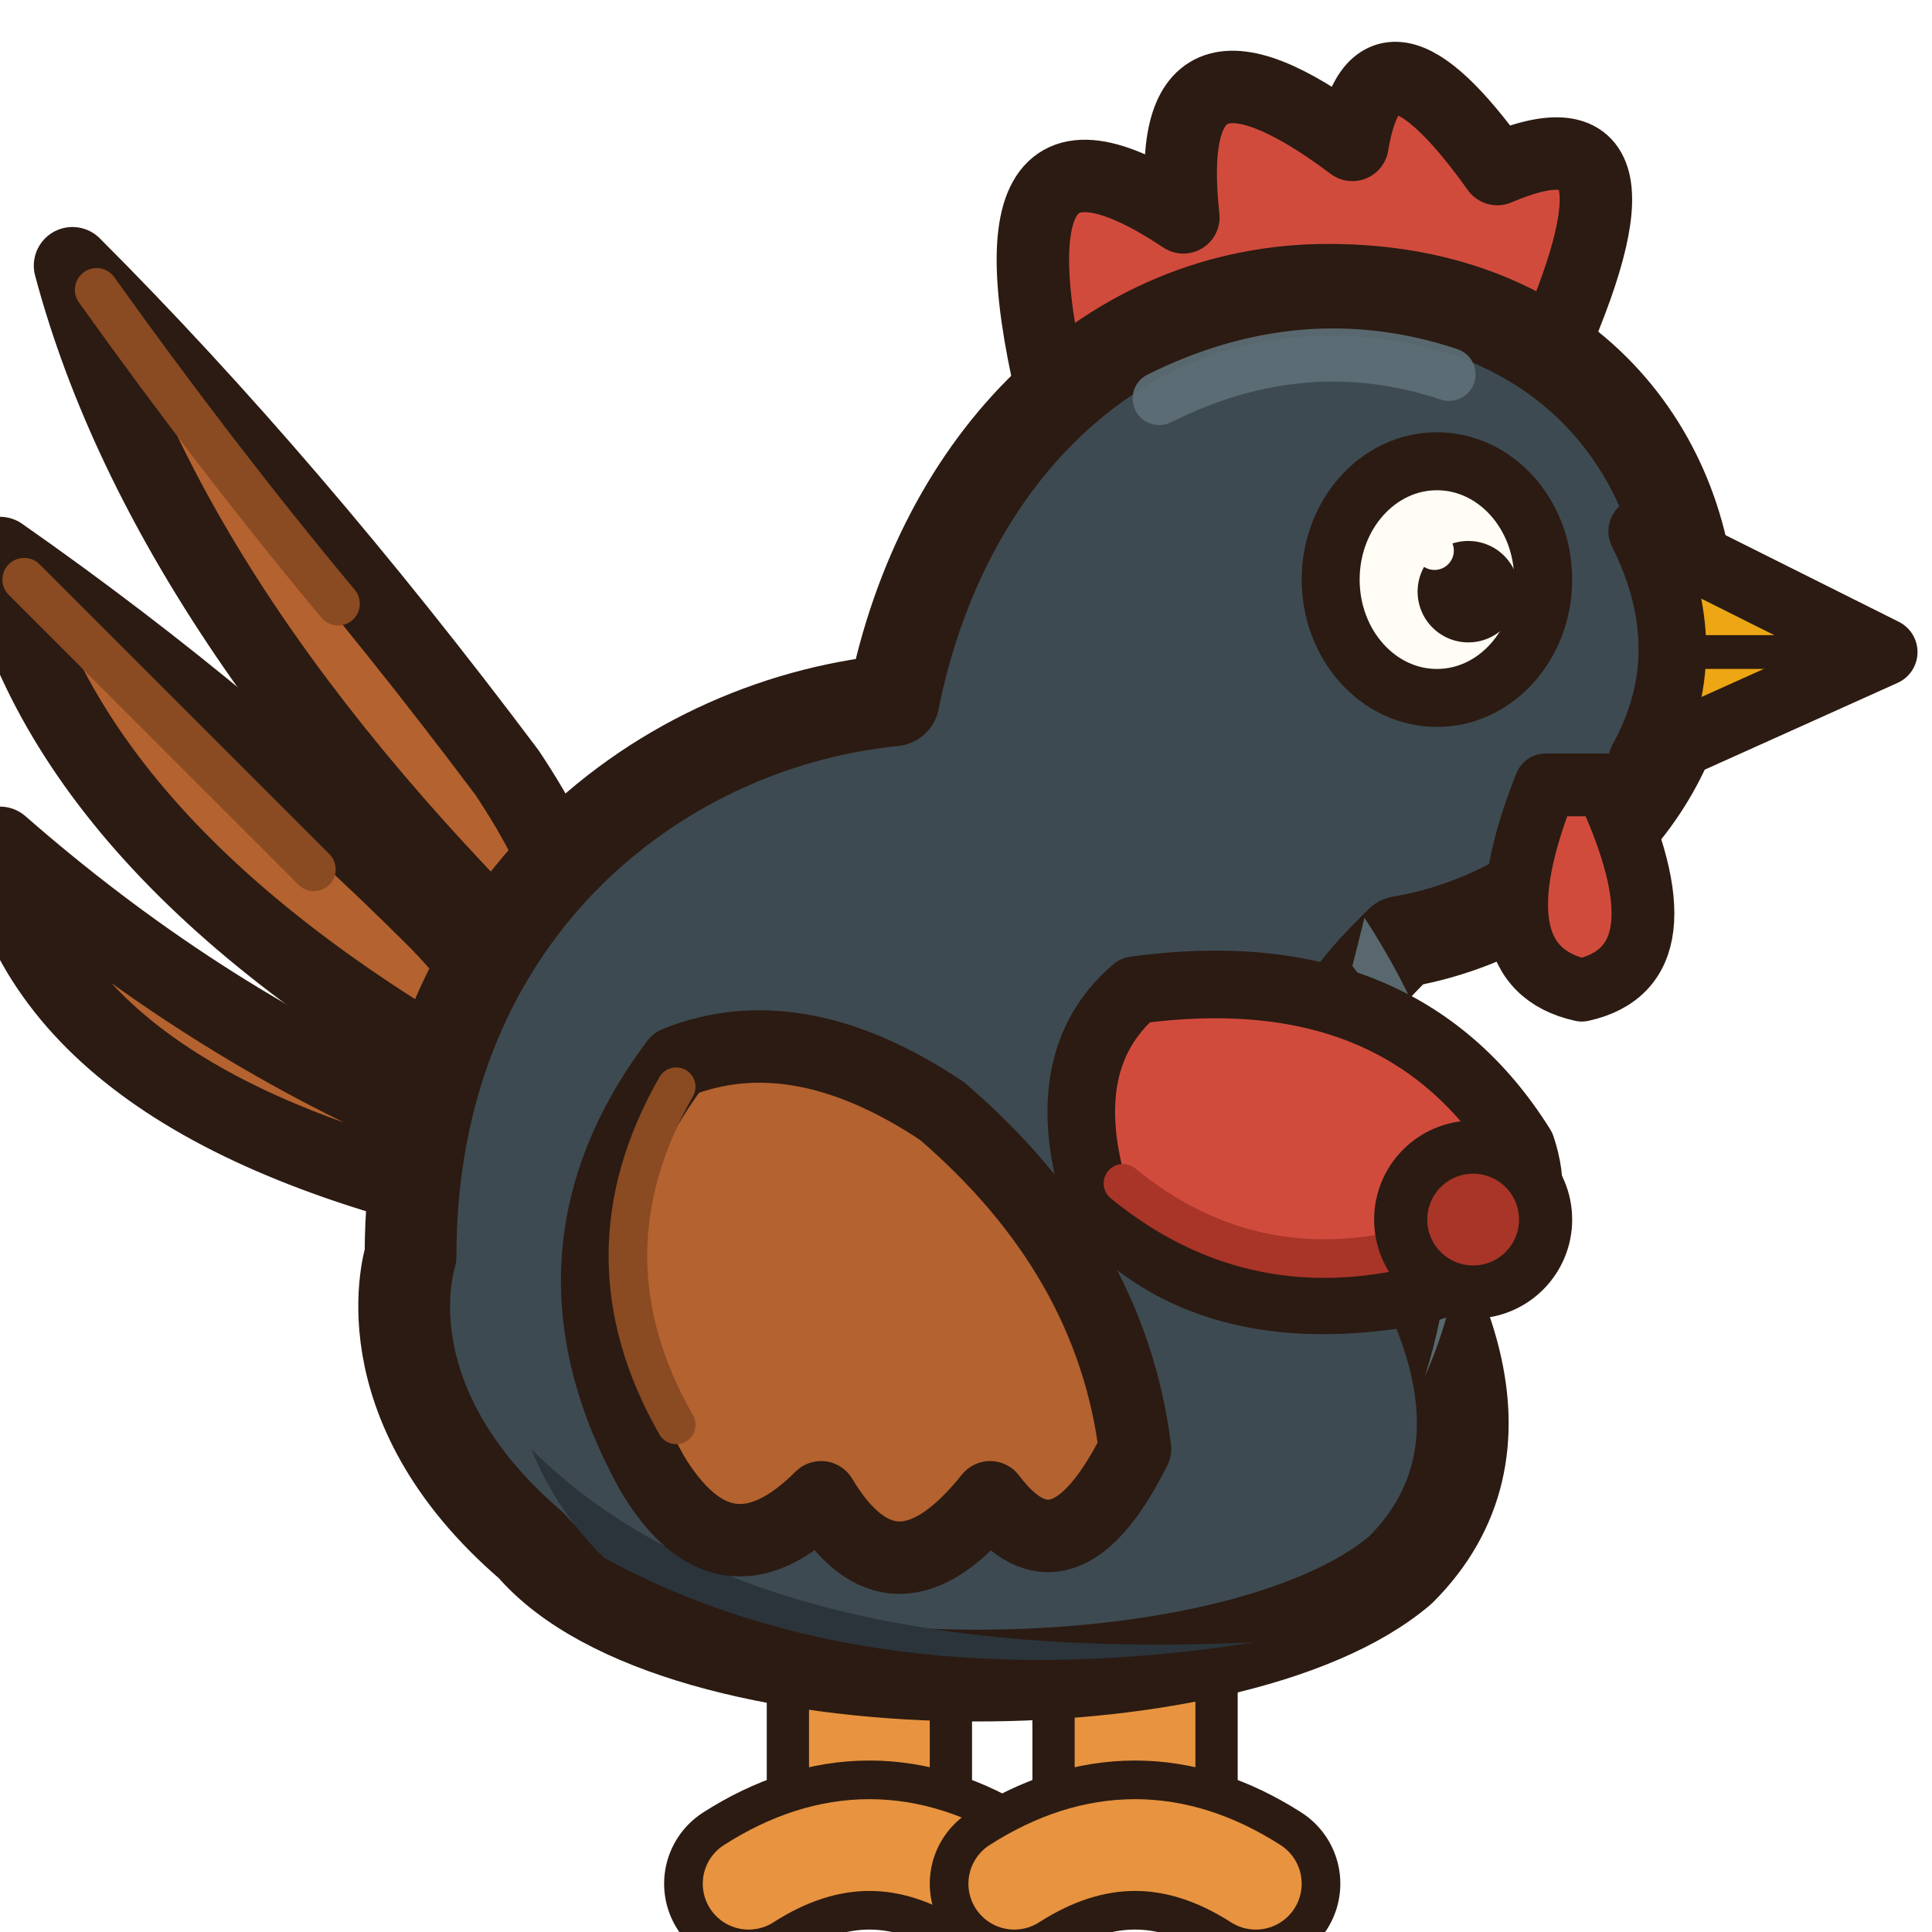
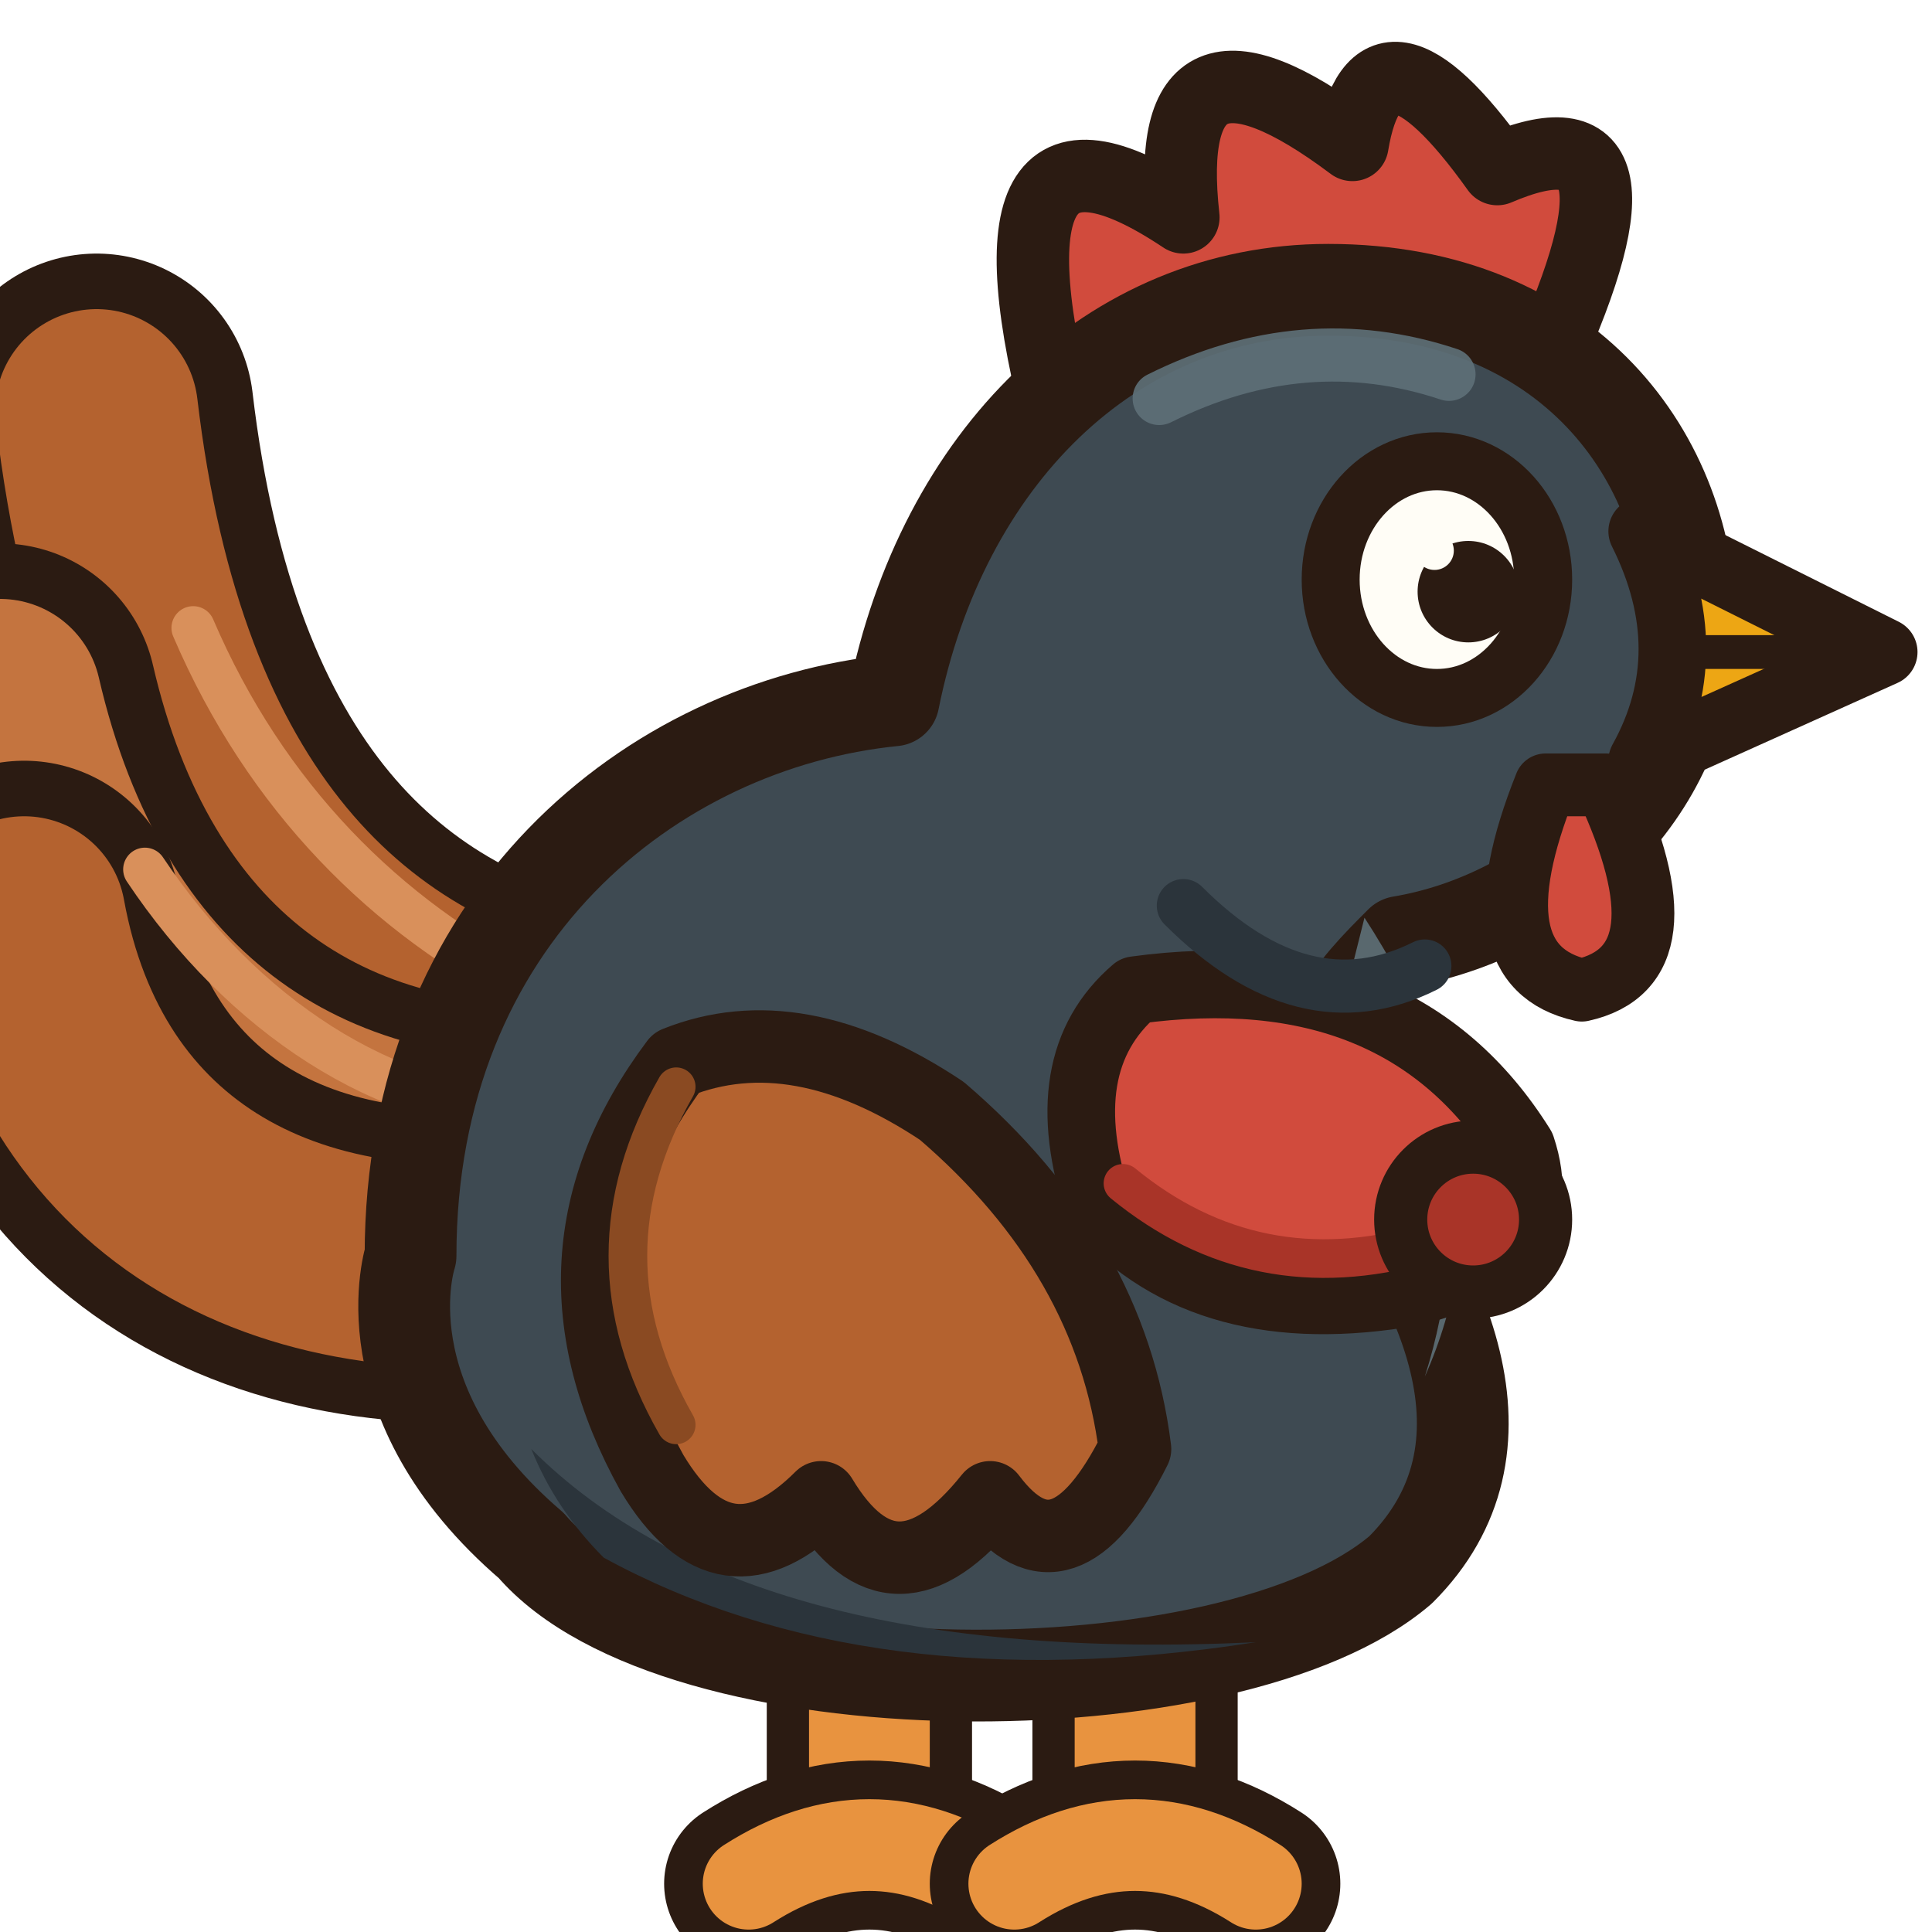
<svg xmlns="http://www.w3.org/2000/svg" viewBox="0 0 80 80">
  <g stroke-linejoin="round" stroke-linecap="round">
    <path d="M44,18 Q40,3 49,9 Q48,0 56,6 Q57,0 62,7 Q69,4 64,15 Q60,21.5 44,18 Z" fill="#D14B3D" stroke="#2B1B12" stroke-width="3" />
-     <path d="M24,42 Q7,26 3,11 Q12,20 21,32 Q25,38 24,42 Z" fill="#B4622F" stroke="#2B1B12" stroke-width="3.2" />
-     <path d="M22,46 Q3,36 0,23 Q10,30 18,38 Q22,42 22,46 Z" fill="#B4622F" stroke="#2B1B12" stroke-width="3.2" />
-     <path d="M21,50 Q2,46 0,35 Q8,42 17,46 Q21,48 21,50 Z" fill="#B4622F" stroke="#2B1B12" stroke-width="3.2" />
-     <path d="M4,12 Q9,19 14,25" stroke="#8A4A22" stroke-width="1.8" fill="none" />
-     <path d="M1,24 Q7,30 13,36" stroke="#8A4A22" stroke-width="1.8" fill="none" />
+     <path d="M25,44 C14,42 6,34 4,17" fill="none" stroke="#2B1B12" stroke-width="13" />
+     <path d="M25,44 C14,42 6,34 4,17" fill="none" stroke="#B4622F" stroke-width="8.4" />
+     <path d="M25,48 C12,49 3,42 0,29" fill="none" stroke="#2B1B12" stroke-width="13" />
+     <path d="M25,48 C12,49 3,42 0,29" fill="none" stroke="#C4743F" stroke-width="8.4" />
+     <path d="M24,52 C12,54 3,49 1,38" fill="none" stroke="#2B1B12" stroke-width="13" />
+     <path d="M24,52 C12,54 3,49 1,38" fill="none" stroke="#B4622F" stroke-width="8.4" />
+     <path d="M22,41 C16,38 11,33 8,26" stroke="#D9905B" stroke-width="1.8" fill="none" />
+     <path d="M22,46 C16,46 10,42 6,36" stroke="#D9905B" stroke-width="1.8" fill="none" />
    <path d="M36,63 L36,75" stroke="#2B1B12" stroke-width="8.5" />
    <path d="M36,63 L36,75" stroke="#E8933F" stroke-width="5" />
    <path d="M31,78 Q36,74.8 41,78" stroke="#2B1B12" stroke-width="7" />
    <path d="M31,78 Q36,74.8 41,78" stroke="#E8933F" stroke-width="3.8" />
    <path d="M47,63 L47,75" stroke="#2B1B12" stroke-width="8.5" />
    <path d="M47,63 L47,75" stroke="#E8933F" stroke-width="5" />
    <path d="M42,78 Q47,74.8 52,78" stroke="#2B1B12" stroke-width="7" />
    <path d="M42,78 Q47,74.8 52,78" stroke="#E8933F" stroke-width="3.8" />
    <path d="M17,52 C17,38 27,30 37,29 C39,19 46,12 55,12 C65,12 70,19 70,26 C70,33 64,38 58,39 C56,41 54,43 55,47 C60,53 63,60 58,65 C51,71 28,71 22,64 C15,58 17,52 17,52 Z" fill="#3E4A52" stroke="#2B1B12" stroke-width="3.8" />
    <path d="M22,60 Q31,69 52,68 Q36,70.5 25,64.5 Q23,62.5 22,60 Z" fill="#2B343B" />
    <path d="M56,40 Q62,47.5 59,57 Q63,48 56.5,38 Z" fill="#5E7078" opacity="0.9" />
    <path d="M28,44 Q22,52 27,61 Q30,66 34,62 Q37,67 41,62 Q44,66 47,60 Q46,52 39,46 Q33,42 28,44 Z" fill="#B4622F" stroke="#2B1B12" stroke-width="3" />
    <path d="M28,45 Q24,52 28,59" stroke="#8A4A22" stroke-width="1.6" fill="none" />
    <path d="M47,41 Q58,39.5 63,47.5 Q64.5,52 58.5,53.5 Q50,55 45.5,50 Q43.5,44 47,41 Z" fill="#D14B3D" stroke="#2B1B12" stroke-width="2.8" />
    <path d="M46.5,49 Q52,53.5 59,51.5" stroke="#A93428" stroke-width="1.6" fill="none" />
    <circle cx="61" cy="50.5" r="3" fill="#A93428" stroke="#2B1B12" stroke-width="2.2" />
    <path d="M48,16.5 Q54,13.5 60,15.5" stroke="#5E7078" stroke-width="2.2" fill="none" opacity="0.9" />
+     <path d="M49,37.5 Q54,42.5 59,40" stroke="#2B343B" stroke-width="2.2" fill="none" />
    <path d="M68,22 L78,27 L68,31.5 Q70.5,27 68,22 Z" fill="#EDA614" stroke="#2B1B12" stroke-width="2.8" />
    <path d="M69,27 L75,27" stroke="#2B1B12" stroke-width="1.4" />
    <path d="M64,32.5 Q61,40 65.5,41 Q70,40 66.5,32.5 Z" fill="#D14B3D" stroke="#2B1B12" stroke-width="2.6" />
    <ellipse cx="59.5" cy="24" rx="4.4" ry="4.9" fill="#FFFDF6" stroke="#2B1B12" stroke-width="2.4" />
    <circle cx="60.8" cy="24.5" r="2.1" fill="#2B1B12" />
    <circle cx="59.4" cy="22.8" r="0.8" fill="#FFFDF6" />
  </g>
</svg>
